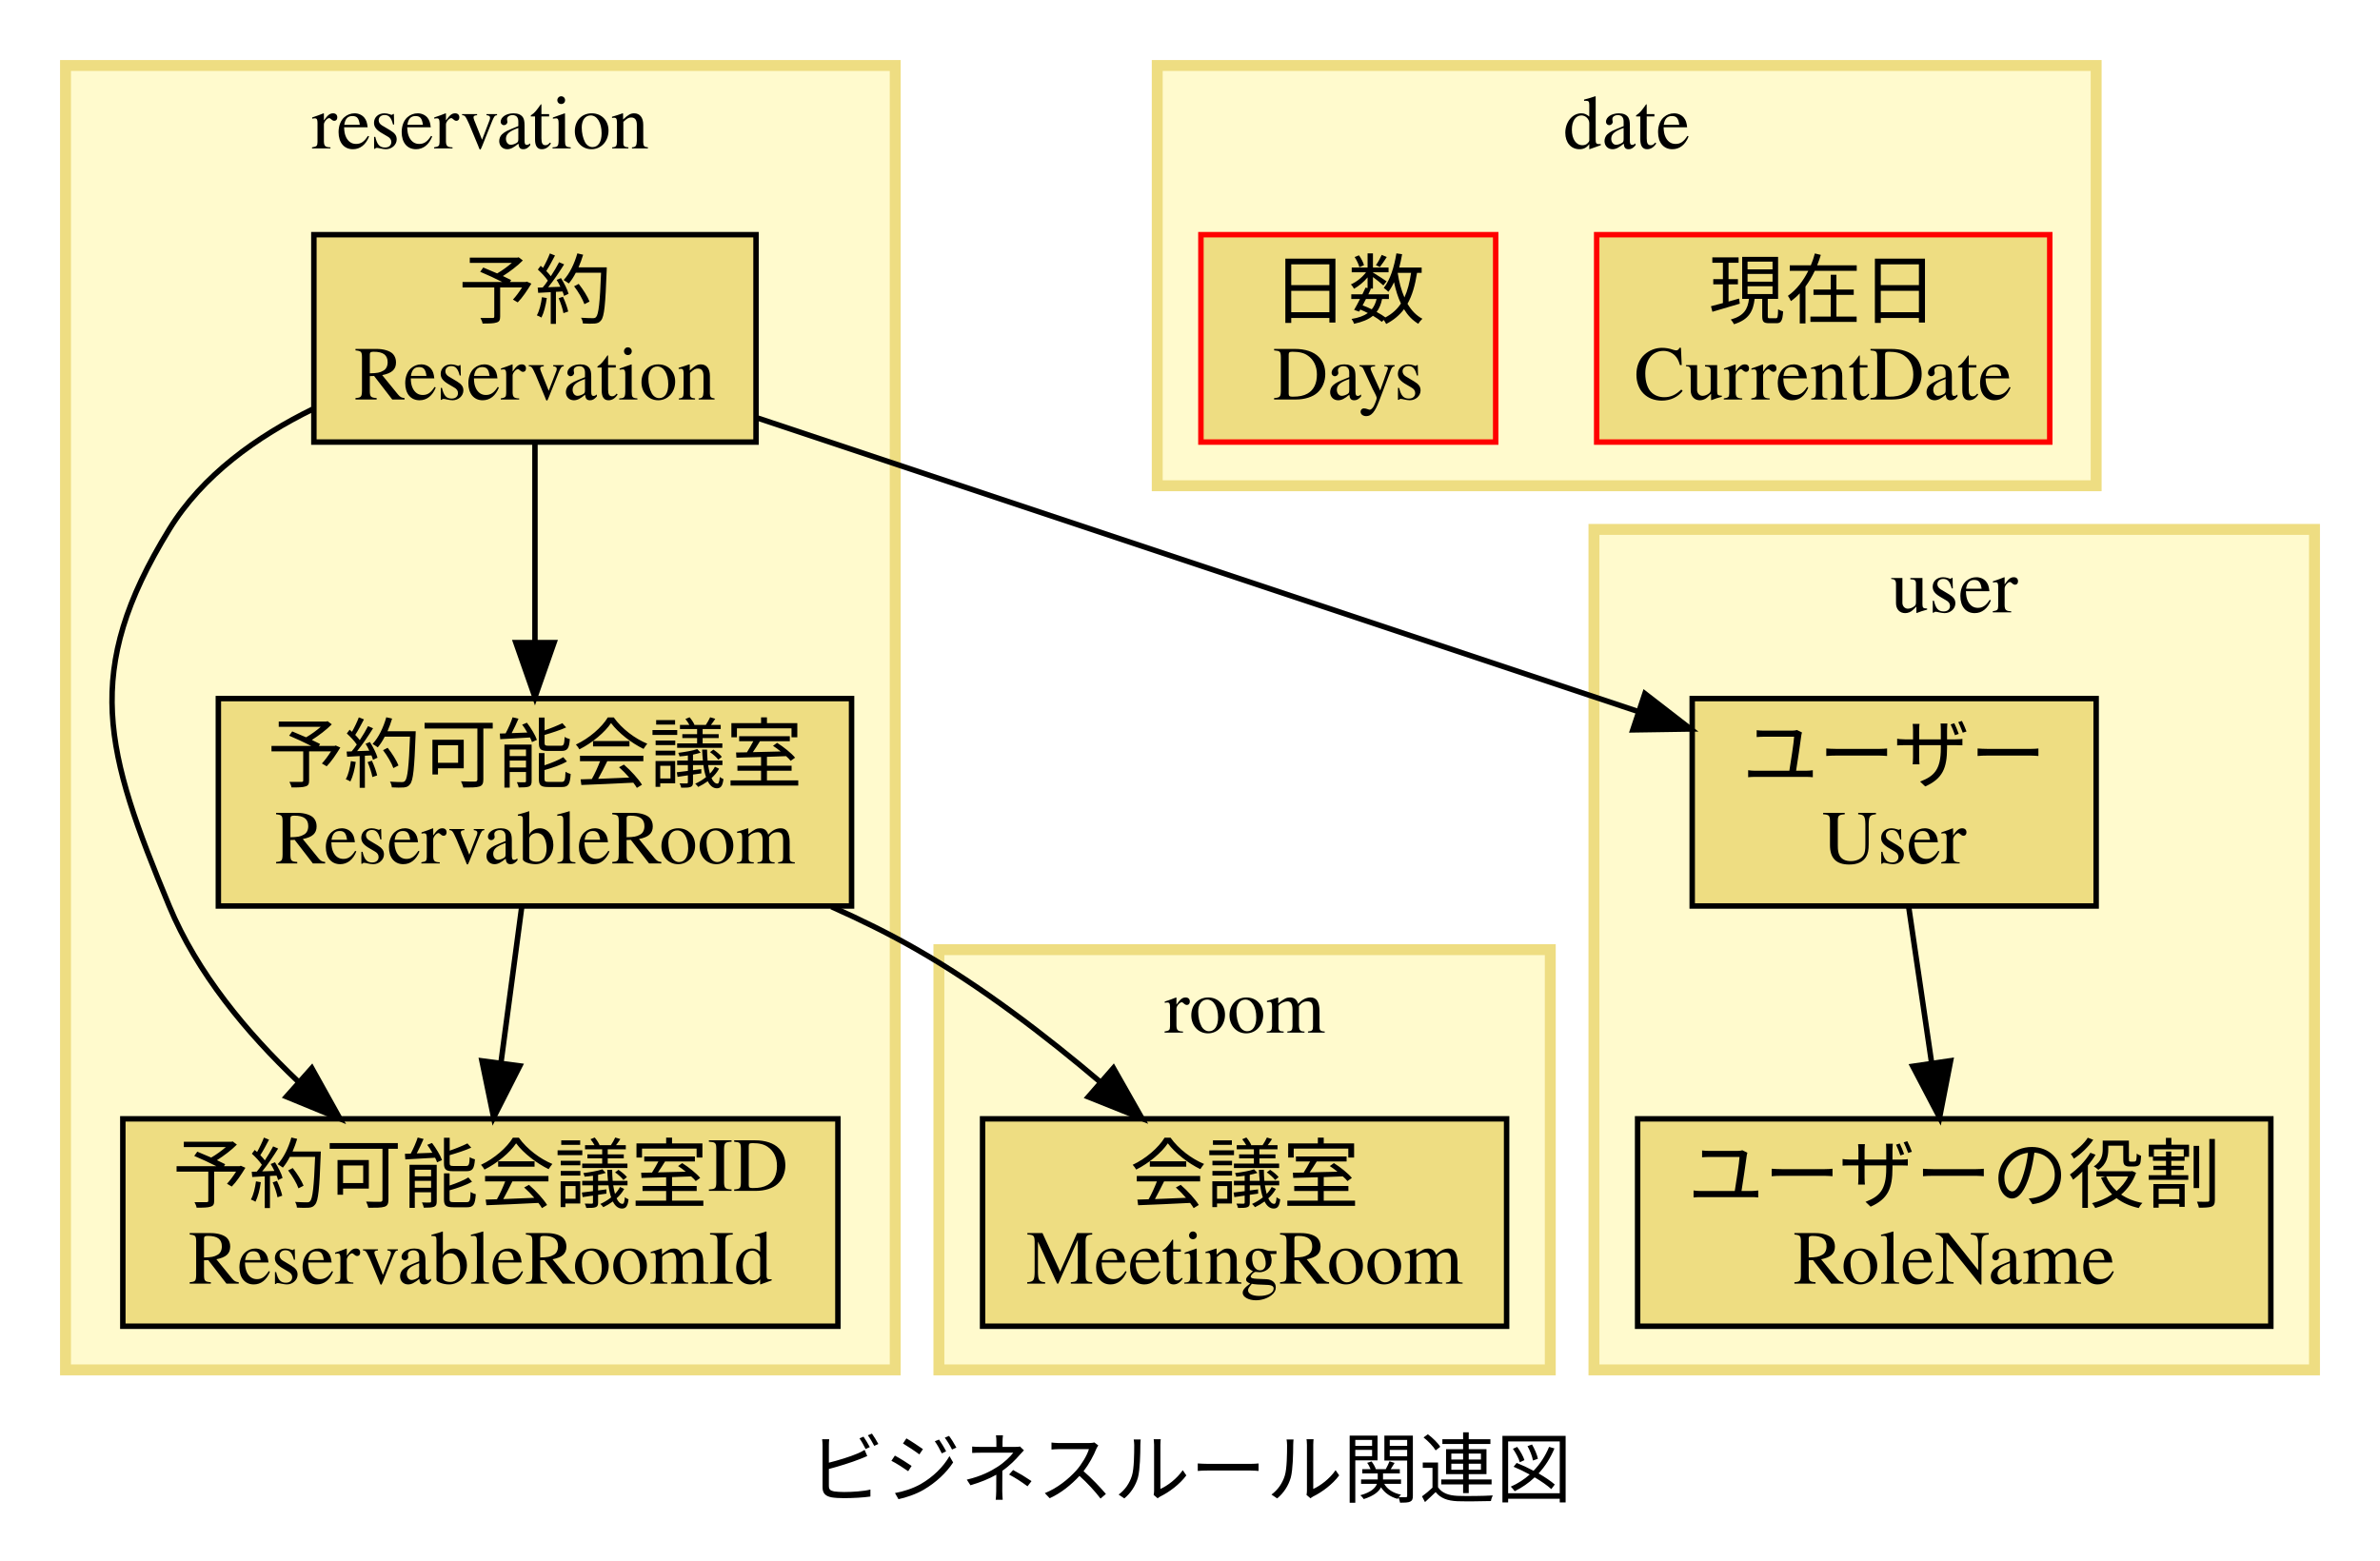
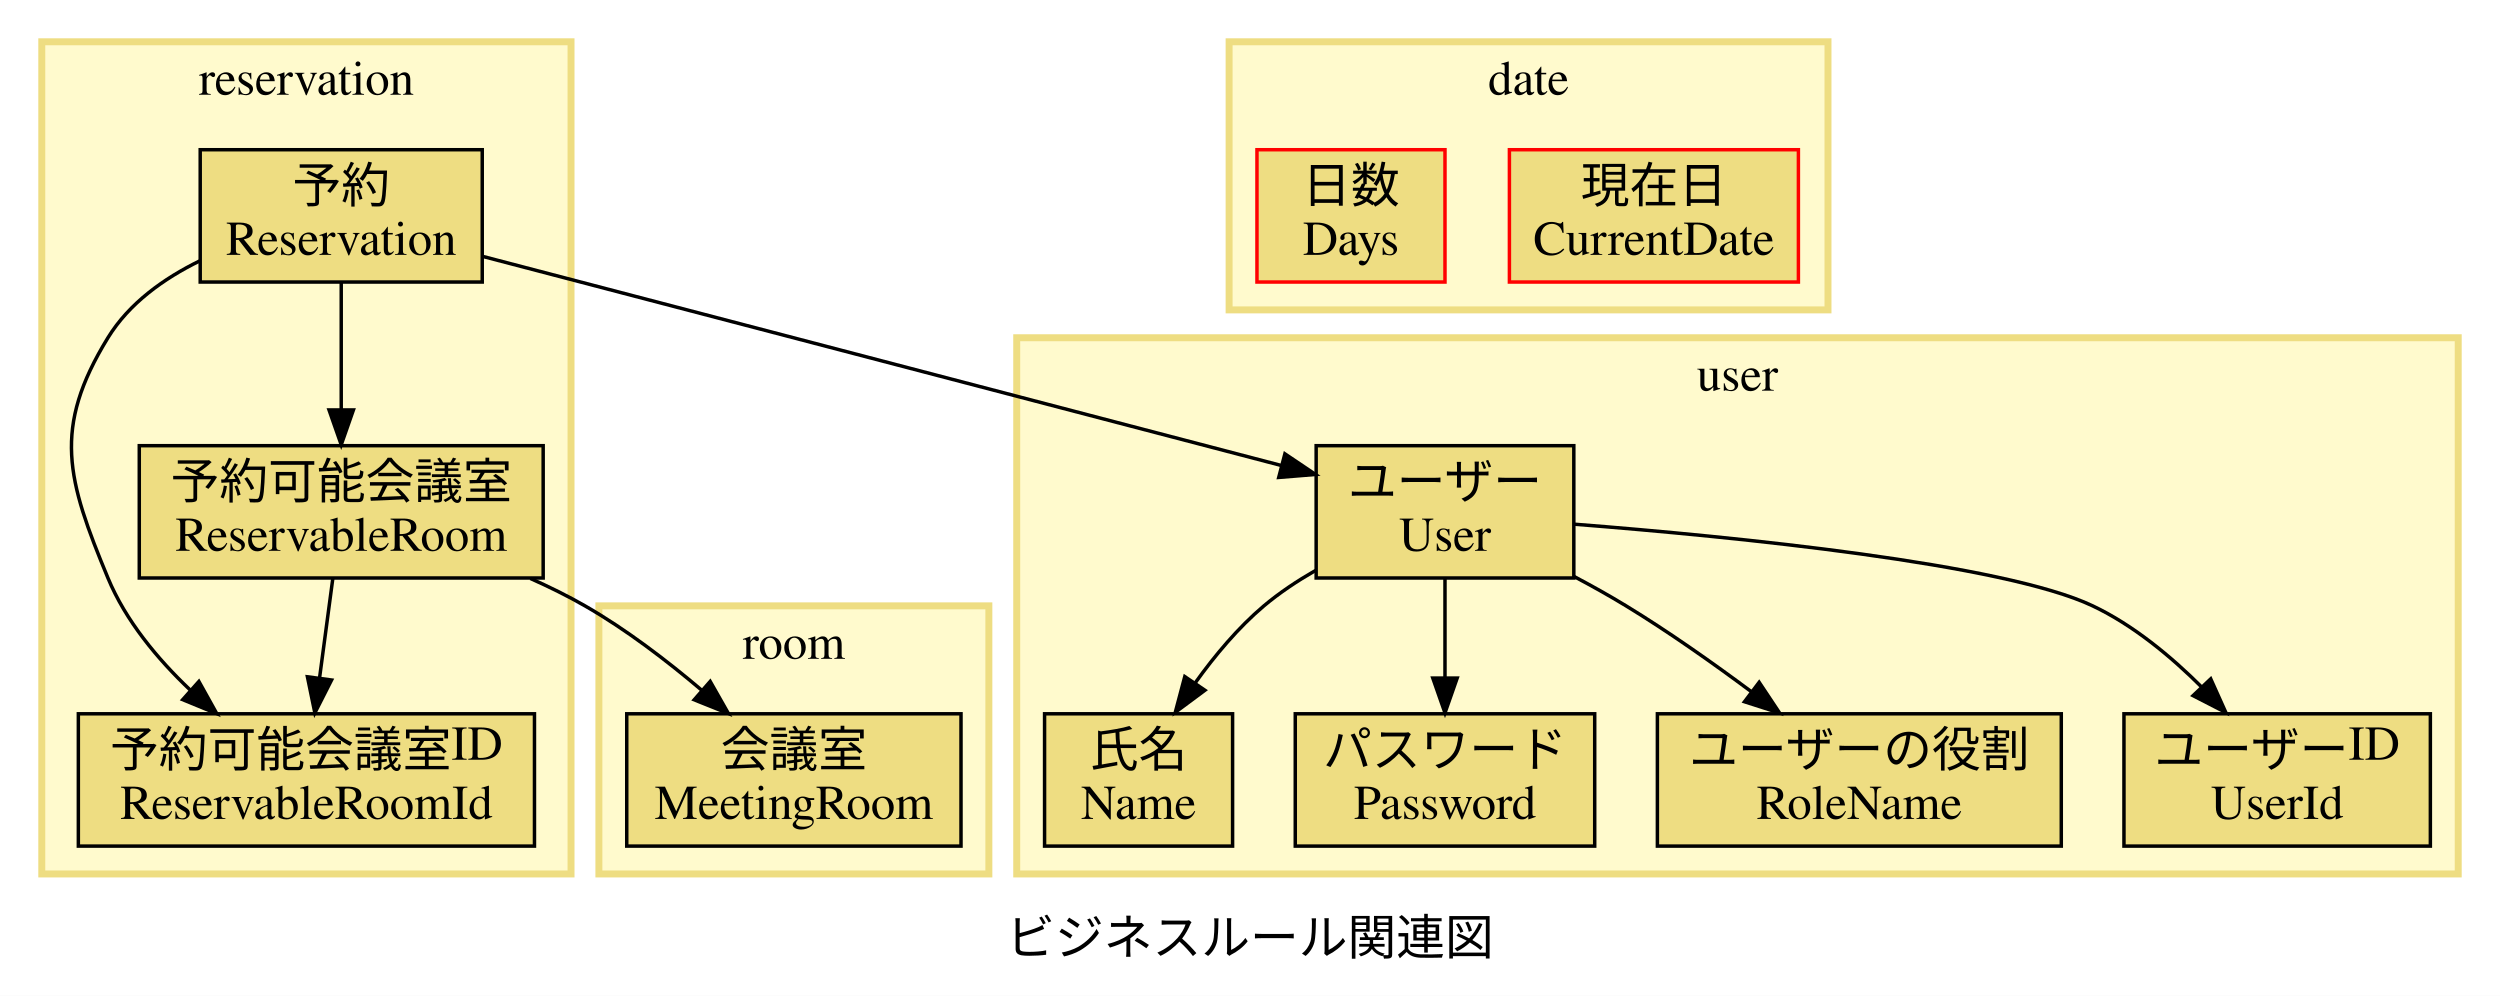
- <svg xmlns="http://www.w3.org/2000/svg" width="436px" height="286px" viewBox="0.00 0.00 436.00 286.00">
+ <svg xmlns="http://www.w3.org/2000/svg" width="718px" height="286px" viewBox="0.00 0.00 718.00 286.00">
  <g id="graph0" class="graph" transform="scale(1.0 1.0) rotate(0) translate(4 282)">
-     <polygon fill="white" stroke="transparent" points="-4,4 -4,-282 432,-282 432,4 -4,4" />
-     <text text-anchor="middle" x="214" y="-7.8" font-family="Times,serif" font-size="14.00">ビジネスルール関連図</text>
+     <polygon fill="white" stroke="transparent" points="-4,4 -4,-282 714,-282 714,4 -4,4" />
+     <text text-anchor="middle" x="355" y="-7.8" font-family="Times,serif" font-size="14.00">ビジネスルール関連図</text>
    <g id="clust1" class="cluster">
      <polygon fill="lemonchiffon" stroke="#eedd82" stroke-width="2" points="8,-31 8,-270 160,-270 160,-31 8,-31" />
      <text text-anchor="middle" x="84" y="-254.8" font-family="Times,serif" font-size="14.00">reservation</text>
    </g>
    <g id="clust2" class="cluster">
      <polygon fill="lemonchiffon" stroke="#eedd82" stroke-width="2" points="168,-31 168,-108 280,-108 280,-31 168,-31" />
      <text text-anchor="middle" x="224" y="-92.8" font-family="Times,serif" font-size="14.00">room</text>
    </g>
    <g id="clust3" class="cluster">
-       <polygon fill="lemonchiffon" stroke="#eedd82" stroke-width="2" points="288,-31 288,-185 420,-185 420,-31 288,-31" />
-       <text text-anchor="middle" x="354" y="-169.8" font-family="Times,serif" font-size="14.00">user</text>
+       <polygon fill="lemonchiffon" stroke="#eedd82" stroke-width="2" points="288,-31 288,-185 702,-185 702,-31 288,-31" />
+       <text text-anchor="middle" x="495" y="-169.8" font-family="Times,serif" font-size="14.00">user</text>
    </g>
    <g id="clust4" class="cluster">
-       <polygon fill="lemonchiffon" stroke="#eedd82" stroke-width="2" points="208,-193 208,-270 380,-270 380,-193 208,-193" />
-       <text text-anchor="middle" x="294" y="-254.8" font-family="Times,serif" font-size="14.00">date</text>
+       <polygon fill="lemonchiffon" stroke="#eedd82" stroke-width="2" points="349,-193 349,-270 521,-270 521,-193 349,-193" />
+       <text text-anchor="middle" x="435" y="-254.8" font-family="Times,serif" font-size="14.00">date</text>
    </g>
    <g id="node1" class="node">
      <polygon fill="#eedd82" stroke="black" points="152,-154 36,-154 36,-116 152,-116 152,-154" />
      <text text-anchor="middle" x="94" y="-138.8" font-family="Times,serif" font-size="14.00">予約可能会議室</text>
      <text text-anchor="middle" x="94" y="-123.8" font-family="Times,serif" font-size="14.00">ReservableRoom
            </text>
    </g>
    <g id="node2" class="node">
      <polygon fill="#eedd82" stroke="black" points="149.5,-77 18.5,-77 18.5,-39 149.5,-39 149.5,-77" />
      <text text-anchor="middle" x="84" y="-61.8" font-family="Times,serif" font-size="14.00">予約可能会議室ID</text>
-       <text text-anchor="middle" x="84" y="-46.8" font-family="Times,serif" font-size="14.00">ReservableRoomId</text>
+       <text text-anchor="middle" x="84" y="-46.8" font-family="Times,serif" font-size="14.00">ReservableRoomId
+             </text>
    </g>
    <g id="edge1" class="edge">
      <path fill="none" stroke="black" d="M91.58,-115.84C90.43,-107.25 89.04,-96.79 87.76,-87.19" />
      <polygon fill="black" stroke="black" points="91.22,-86.7 86.43,-77.25 84.29,-87.62 91.22,-86.7" />
    </g>
    <g id="node4" class="node">
      <polygon fill="#eedd82" stroke="black" points="272,-77 176,-77 176,-39 272,-39 272,-77" />
      <text text-anchor="middle" x="224" y="-61.8" font-family="Times,serif" font-size="14.00">会議室</text>
      <text text-anchor="middle" x="224" y="-46.8" font-family="Times,serif" font-size="14.00">MeetingRoom</text>
    </g>
    <g id="edge2" class="edge">
      <path fill="none" stroke="black" d="M148.32,-115.87C153.73,-113.46 159.05,-110.84 164,-108 175.79,-101.25 187.61,-92.2 197.61,-83.71" />
      <polygon fill="black" stroke="black" points="199.97,-86.3 205.2,-77.08 195.37,-81.02 199.97,-86.3" />
    </g>
    <g id="node3" class="node">
      <polygon fill="#eedd82" stroke="black" points="134.5,-239 53.5,-239 53.5,-201 134.5,-201 134.5,-239" />
      <text text-anchor="middle" x="94" y="-223.8" font-family="Times,serif" font-size="14.00">予約</text>
      <text text-anchor="middle" x="94" y="-208.8" font-family="Times,serif" font-size="14.00">Reservation</text>
    </g>
    <g id="edge3" class="edge">
      <path fill="none" stroke="black" d="M94,-200.99C94,-190.3 94,-176.5 94,-164.37" />
      <polygon fill="black" stroke="black" points="97.5,-164.26 94,-154.26 90.5,-164.26 97.5,-164.26" />
    </g>
    <g id="edge4" class="edge">
      <path fill="none" stroke="black" d="M53.42,-207.1C43.02,-202.02 33.07,-194.89 27,-185 10.96,-158.87 15.26,-144.33 27,-116 32.07,-103.76 41.19,-92.77 50.67,-83.79" />
      <polygon fill="black" stroke="black" points="53.12,-86.29 58.27,-77.03 48.47,-81.06 53.12,-86.29" />
    </g>
-     <g id="node6" class="node">
-       <polygon fill="#eedd82" stroke="black" points="380,-154 306,-154 306,-116 380,-116 380,-154" />
-       <text text-anchor="middle" x="343" y="-138.8" font-family="Times,serif" font-size="14.00">ユーザー</text>
-       <text text-anchor="middle" x="343" y="-123.8" font-family="Times,serif" font-size="14.00">User</text>
+     <g id="node8" class="node">
+       <polygon fill="#eedd82" stroke="black" points="448,-154 374,-154 374,-116 448,-116 448,-154" />
+       <text text-anchor="middle" x="411" y="-138.8" font-family="Times,serif" font-size="14.00">ユーザー</text>
+       <text text-anchor="middle" x="411" y="-123.8" font-family="Times,serif" font-size="14.00">User</text>
    </g>
    <g id="edge5" class="edge">
-       <path fill="none" stroke="black" d="M134.56,-205.48C178.82,-190.73 249.56,-167.15 296.16,-151.61" />
-       <polygon fill="black" stroke="black" points="297.33,-154.91 305.71,-148.43 295.12,-148.27 297.33,-154.91" />
+       <path fill="none" stroke="black" d="M134.79,-208.32C193.56,-192.93 301.78,-164.6 363.88,-148.34" />
+       <polygon fill="black" stroke="black" points="365.02,-151.66 373.81,-145.74 363.25,-144.88 365.02,-151.66" />
    </g>
    <g id="node5" class="node">
-       <polygon fill="#eedd82" stroke="black" points="412,-77 296,-77 296,-39 412,-39 412,-77" />
-       <text text-anchor="middle" x="354" y="-61.8" font-family="Times,serif" font-size="14.00">ユーザーの役割</text>
-       <text text-anchor="middle" x="354" y="-46.8" font-family="Times,serif" font-size="14.00">RoleName</text>
+       <polygon fill="#eedd82" stroke="black" points="350,-77 296,-77 296,-39 350,-39 350,-77" />
+       <text text-anchor="middle" x="323" y="-61.8" font-family="Times,serif" font-size="14.00">氏名</text>
+       <text text-anchor="middle" x="323" y="-46.8" font-family="Times,serif" font-size="14.00">Name</text>
+     </g>
+     <g id="node6" class="node">
+       <polygon fill="#eedd82" stroke="black" points="454,-77 368,-77 368,-39 454,-39 454,-77" />
+       <text text-anchor="middle" x="411" y="-61.8" font-family="Times,serif" font-size="14.00">パスワード</text>
+       <text text-anchor="middle" x="411" y="-46.8" font-family="Times,serif" font-size="14.00">Password</text>
+     </g>
+     <g id="node7" class="node">
+       <polygon fill="#eedd82" stroke="black" points="588,-77 472,-77 472,-39 588,-39 588,-77" />
+       <text text-anchor="middle" x="530" y="-61.8" font-family="Times,serif" font-size="14.00">ユーザーの役割</text>
+       <text text-anchor="middle" x="530" y="-46.8" font-family="Times,serif" font-size="14.00">RoleName</text>
    </g>
    <g id="edge6" class="edge">
-       <path fill="none" stroke="black" d="M345.66,-115.84C346.92,-107.25 348.46,-96.79 349.87,-87.19" />
-       <polygon fill="black" stroke="black" points="353.34,-87.65 351.32,-77.25 346.41,-86.63 353.34,-87.65" />
+       <path fill="none" stroke="black" d="M373.83,-118.17C368.59,-115.17 363.48,-111.77 359,-108 351.61,-101.77 344.9,-93.73 339.33,-85.97" />
+       <polygon fill="black" stroke="black" points="342.06,-83.76 333.55,-77.44 336.27,-87.68 342.06,-83.76" />
    </g>
-     <g id="node7" class="node">
-       <polygon fill="#eedd82" stroke="red" points="371.5,-239 288.5,-239 288.5,-201 371.5,-201 371.5,-239" />
-       <text text-anchor="middle" x="330" y="-223.8" font-family="Times,serif" font-size="14.00">現在日</text>
-       <text text-anchor="middle" x="330" y="-208.8" font-family="Times,serif" font-size="14.00">CurrentDate</text>
+     <g id="edge7" class="edge">
+       <path fill="none" stroke="black" d="M411,-115.84C411,-107.34 411,-97.01 411,-87.5" />
+       <polygon fill="black" stroke="black" points="414.5,-87.25 411,-77.25 407.5,-87.25 414.5,-87.25" />
    </g>
-     <g id="node8" class="node">
-       <polygon fill="#eedd82" stroke="red" points="270,-239 216,-239 216,-201 270,-201 270,-239" />
-       <text text-anchor="middle" x="243" y="-223.8" font-family="Times,serif" font-size="14.00">日数</text>
-       <text text-anchor="middle" x="243" y="-208.8" font-family="Times,serif" font-size="14.00">Days</text>
+     <g id="edge8" class="edge">
+       <path fill="none" stroke="black" d="M448.06,-116.43C453.16,-113.74 458.26,-110.89 463,-108 475.16,-100.59 487.91,-91.6 498.99,-83.35" />
+       <polygon fill="black" stroke="black" points="501.23,-86.05 507.1,-77.23 497.01,-80.46 501.23,-86.05" />
+     </g>
+     <g id="node9" class="node">
+       <polygon fill="#eedd82" stroke="black" points="694,-77 606,-77 606,-39 694,-39 694,-77" />
+       <text text-anchor="middle" x="650" y="-61.8" font-family="Times,serif" font-size="14.00">ユーザーID</text>
+       <text text-anchor="middle" x="650" y="-46.8" font-family="Times,serif" font-size="14.00">UserId</text>
+     </g>
+     <g id="edge9" class="edge">
+       <path fill="none" stroke="black" d="M448.14,-131.45C494.65,-127.79 571.37,-120.15 597,-108 608.68,-102.47 619.55,-93.44 628.37,-84.63" />
+       <polygon fill="black" stroke="black" points="630.92,-87.03 635.26,-77.37 625.84,-82.21 630.92,-87.03" />
+     </g>
+     <g id="node10" class="node">
+       <polygon fill="#eedd82" stroke="red" points="512.5,-239 429.5,-239 429.5,-201 512.5,-201 512.5,-239" />
+       <text text-anchor="middle" x="471" y="-223.8" font-family="Times,serif" font-size="14.00">現在日</text>
+       <text text-anchor="middle" x="471" y="-208.8" font-family="Times,serif" font-size="14.00">CurrentDate</text>
+     </g>
+     <g id="node11" class="node">
+       <polygon fill="#eedd82" stroke="red" points="411,-239 357,-239 357,-201 411,-201 411,-239" />
+       <text text-anchor="middle" x="384" y="-223.8" font-family="Times,serif" font-size="14.00">日数</text>
+       <text text-anchor="middle" x="384" y="-208.8" font-family="Times,serif" font-size="14.00">Days</text>
    </g>
  </g>
</svg>
